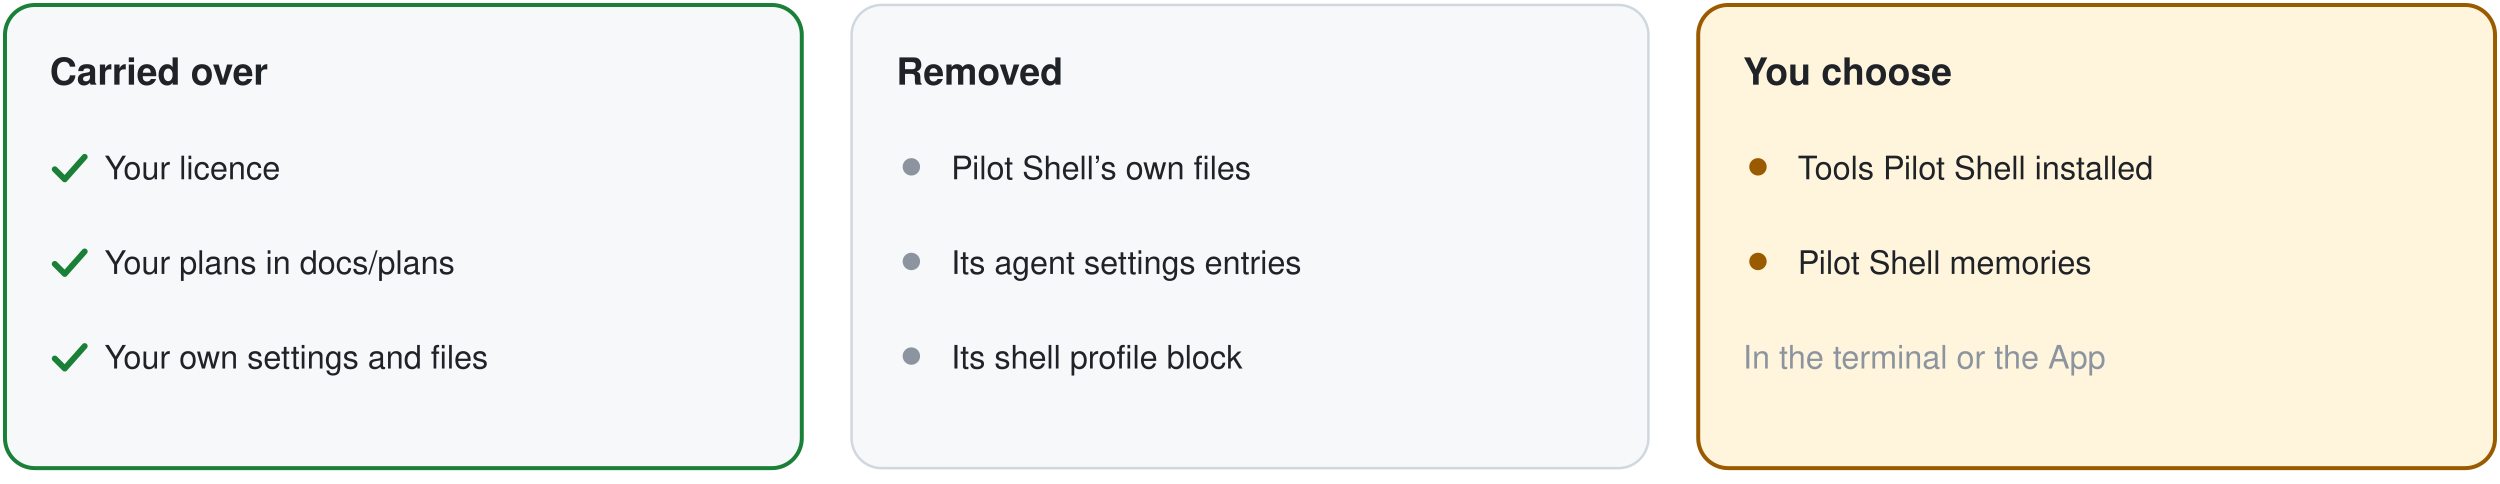
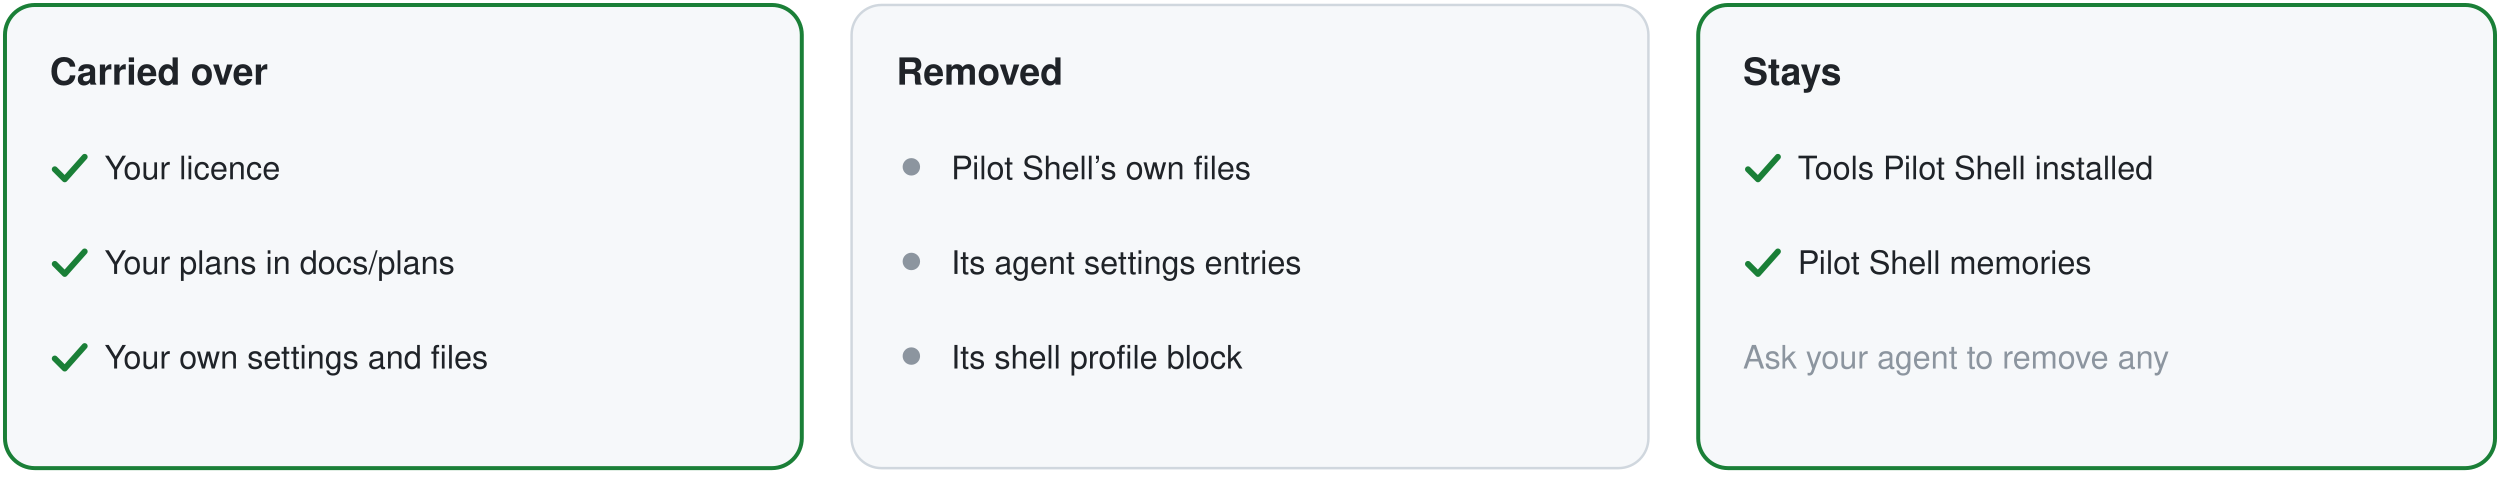
- <svg xmlns="http://www.w3.org/2000/svg" width="1004" height="194" viewBox="-2 -2 1004 194" role="img" aria-label="Moving from Pilot Shell 11: your licence, plans and own files carry over; Pilot Shell’s own parts are removed; you choose about the tools it installed and its memories">
+ <svg xmlns="http://www.w3.org/2000/svg" width="1004" height="194" viewBox="-2 -2 1004 194" role="img" aria-label="Moving from Pilot Shell 11: your licence, plans and own files carry over; Pilot Shell’s own parts are removed; the tools it installed and its memories stay">
  <rect x="0" y="0" width="320" height="186" rx="12" fill="#f6f8fa" stroke="#1a7f37" stroke-width="1.6" />
  <text x="18" y="32" font-family="-apple-system, BlinkMacSystemFont, 'Segoe UI', 'Helvetica Neue', Helvetica, Arial, sans-serif" font-size="15" font-weight="650" fill="#1f2328" text-anchor="start">Carried over</text>
  <path d="M20 66 l4 4 l8 -9" fill="none" stroke="#1a7f37" stroke-width="2.4" stroke-linecap="round" stroke-linejoin="round" />
  <text x="40" y="70" font-family="-apple-system, BlinkMacSystemFont, 'Segoe UI', 'Helvetica Neue', Helvetica, Arial, sans-serif" font-size="13" font-weight="500" fill="#1f2328" text-anchor="start">Your licence</text>
  <path d="M20 104 l4 4 l8 -9" fill="none" stroke="#1a7f37" stroke-width="2.4" stroke-linecap="round" stroke-linejoin="round" />
  <text x="40" y="108" font-family="-apple-system, BlinkMacSystemFont, 'Segoe UI', 'Helvetica Neue', Helvetica, Arial, sans-serif" font-size="13" font-weight="500" fill="#1f2328" text-anchor="start">Your plans in docs/plans</text>
  <path d="M20 142 l4 4 l8 -9" fill="none" stroke="#1a7f37" stroke-width="2.4" stroke-linecap="round" stroke-linejoin="round" />
  <text x="40" y="146" font-family="-apple-system, BlinkMacSystemFont, 'Segoe UI', 'Helvetica Neue', Helvetica, Arial, sans-serif" font-size="13" font-weight="500" fill="#1f2328" text-anchor="start">Your own settings and files</text>
  <rect x="340" y="0" width="320" height="186" rx="12" fill="#f6f8fa" stroke="#d0d7de" stroke-width="1" />
  <text x="358" y="32" font-family="-apple-system, BlinkMacSystemFont, 'Segoe UI', 'Helvetica Neue', Helvetica, Arial, sans-serif" font-size="15" font-weight="650" fill="#1f2328" text-anchor="start">Removed</text>
  <circle cx="364" cy="65" r="3.5" fill="#8c959f" />
  <text x="380" y="70" font-family="-apple-system, BlinkMacSystemFont, 'Segoe UI', 'Helvetica Neue', Helvetica, Arial, sans-serif" font-size="13" font-weight="500" fill="#1f2328" text-anchor="start">Pilot Shell’s own files</text>
  <circle cx="364" cy="103" r="3.5" fill="#8c959f" />
  <text x="380" y="108" font-family="-apple-system, BlinkMacSystemFont, 'Segoe UI', 'Helvetica Neue', Helvetica, Arial, sans-serif" font-size="13" font-weight="500" fill="#1f2328" text-anchor="start">Its agent settings entries</text>
  <circle cx="364" cy="141" r="3.5" fill="#8c959f" />
  <text x="380" y="146" font-family="-apple-system, BlinkMacSystemFont, 'Segoe UI', 'Helvetica Neue', Helvetica, Arial, sans-serif" font-size="13" font-weight="500" fill="#1f2328" text-anchor="start">Its shell profile block</text>
-   <rect x="680" y="0" width="320" height="186" rx="12" fill="#fff4dc" stroke="#9a5b00" stroke-width="1.6" />
-   <text x="698" y="32" font-family="-apple-system, BlinkMacSystemFont, 'Segoe UI', 'Helvetica Neue', Helvetica, Arial, sans-serif" font-size="15" font-weight="650" fill="#1f2328" text-anchor="start">You choose</text>
-   <circle cx="704" cy="65" r="3.5" fill="#9a5b00" />
+   <rect x="680" y="0" width="320" height="186" rx="12" fill="#f6f8fa" stroke="#1a7f37" stroke-width="1.6" />
+   <text x="698" y="32" font-family="-apple-system, BlinkMacSystemFont, 'Segoe UI', 'Helvetica Neue', Helvetica, Arial, sans-serif" font-size="15" font-weight="650" fill="#1f2328" text-anchor="start">Stays</text>
+   <path d="M700 66 l4 4 l8 -9" fill="none" stroke="#1a7f37" stroke-width="2.4" stroke-linecap="round" stroke-linejoin="round" />
  <text x="720" y="70" font-family="-apple-system, BlinkMacSystemFont, 'Segoe UI', 'Helvetica Neue', Helvetica, Arial, sans-serif" font-size="13" font-weight="500" fill="#1f2328" text-anchor="start">Tools Pilot Shell installed</text>
-   <circle cx="704" cy="103" r="3.5" fill="#9a5b00" />
+   <path d="M700 104 l4 4 l8 -9" fill="none" stroke="#1a7f37" stroke-width="2.4" stroke-linecap="round" stroke-linejoin="round" />
  <text x="720" y="108" font-family="-apple-system, BlinkMacSystemFont, 'Segoe UI', 'Helvetica Neue', Helvetica, Arial, sans-serif" font-size="13" font-weight="500" fill="#1f2328" text-anchor="start">Pilot Shell memories</text>
-   <text x="698" y="146" font-family="-apple-system, BlinkMacSystemFont, 'Segoe UI', 'Helvetica Neue', Helvetica, Arial, sans-serif" font-size="13" font-weight="500" fill="#8c959f" text-anchor="start">In the terminal or the App</text>
+   <text x="698" y="146" font-family="-apple-system, BlinkMacSystemFont, 'Segoe UI', 'Helvetica Neue', Helvetica, Arial, sans-serif" font-size="13" font-weight="500" fill="#8c959f" text-anchor="start">Ask your agent to remove any</text>
</svg>
